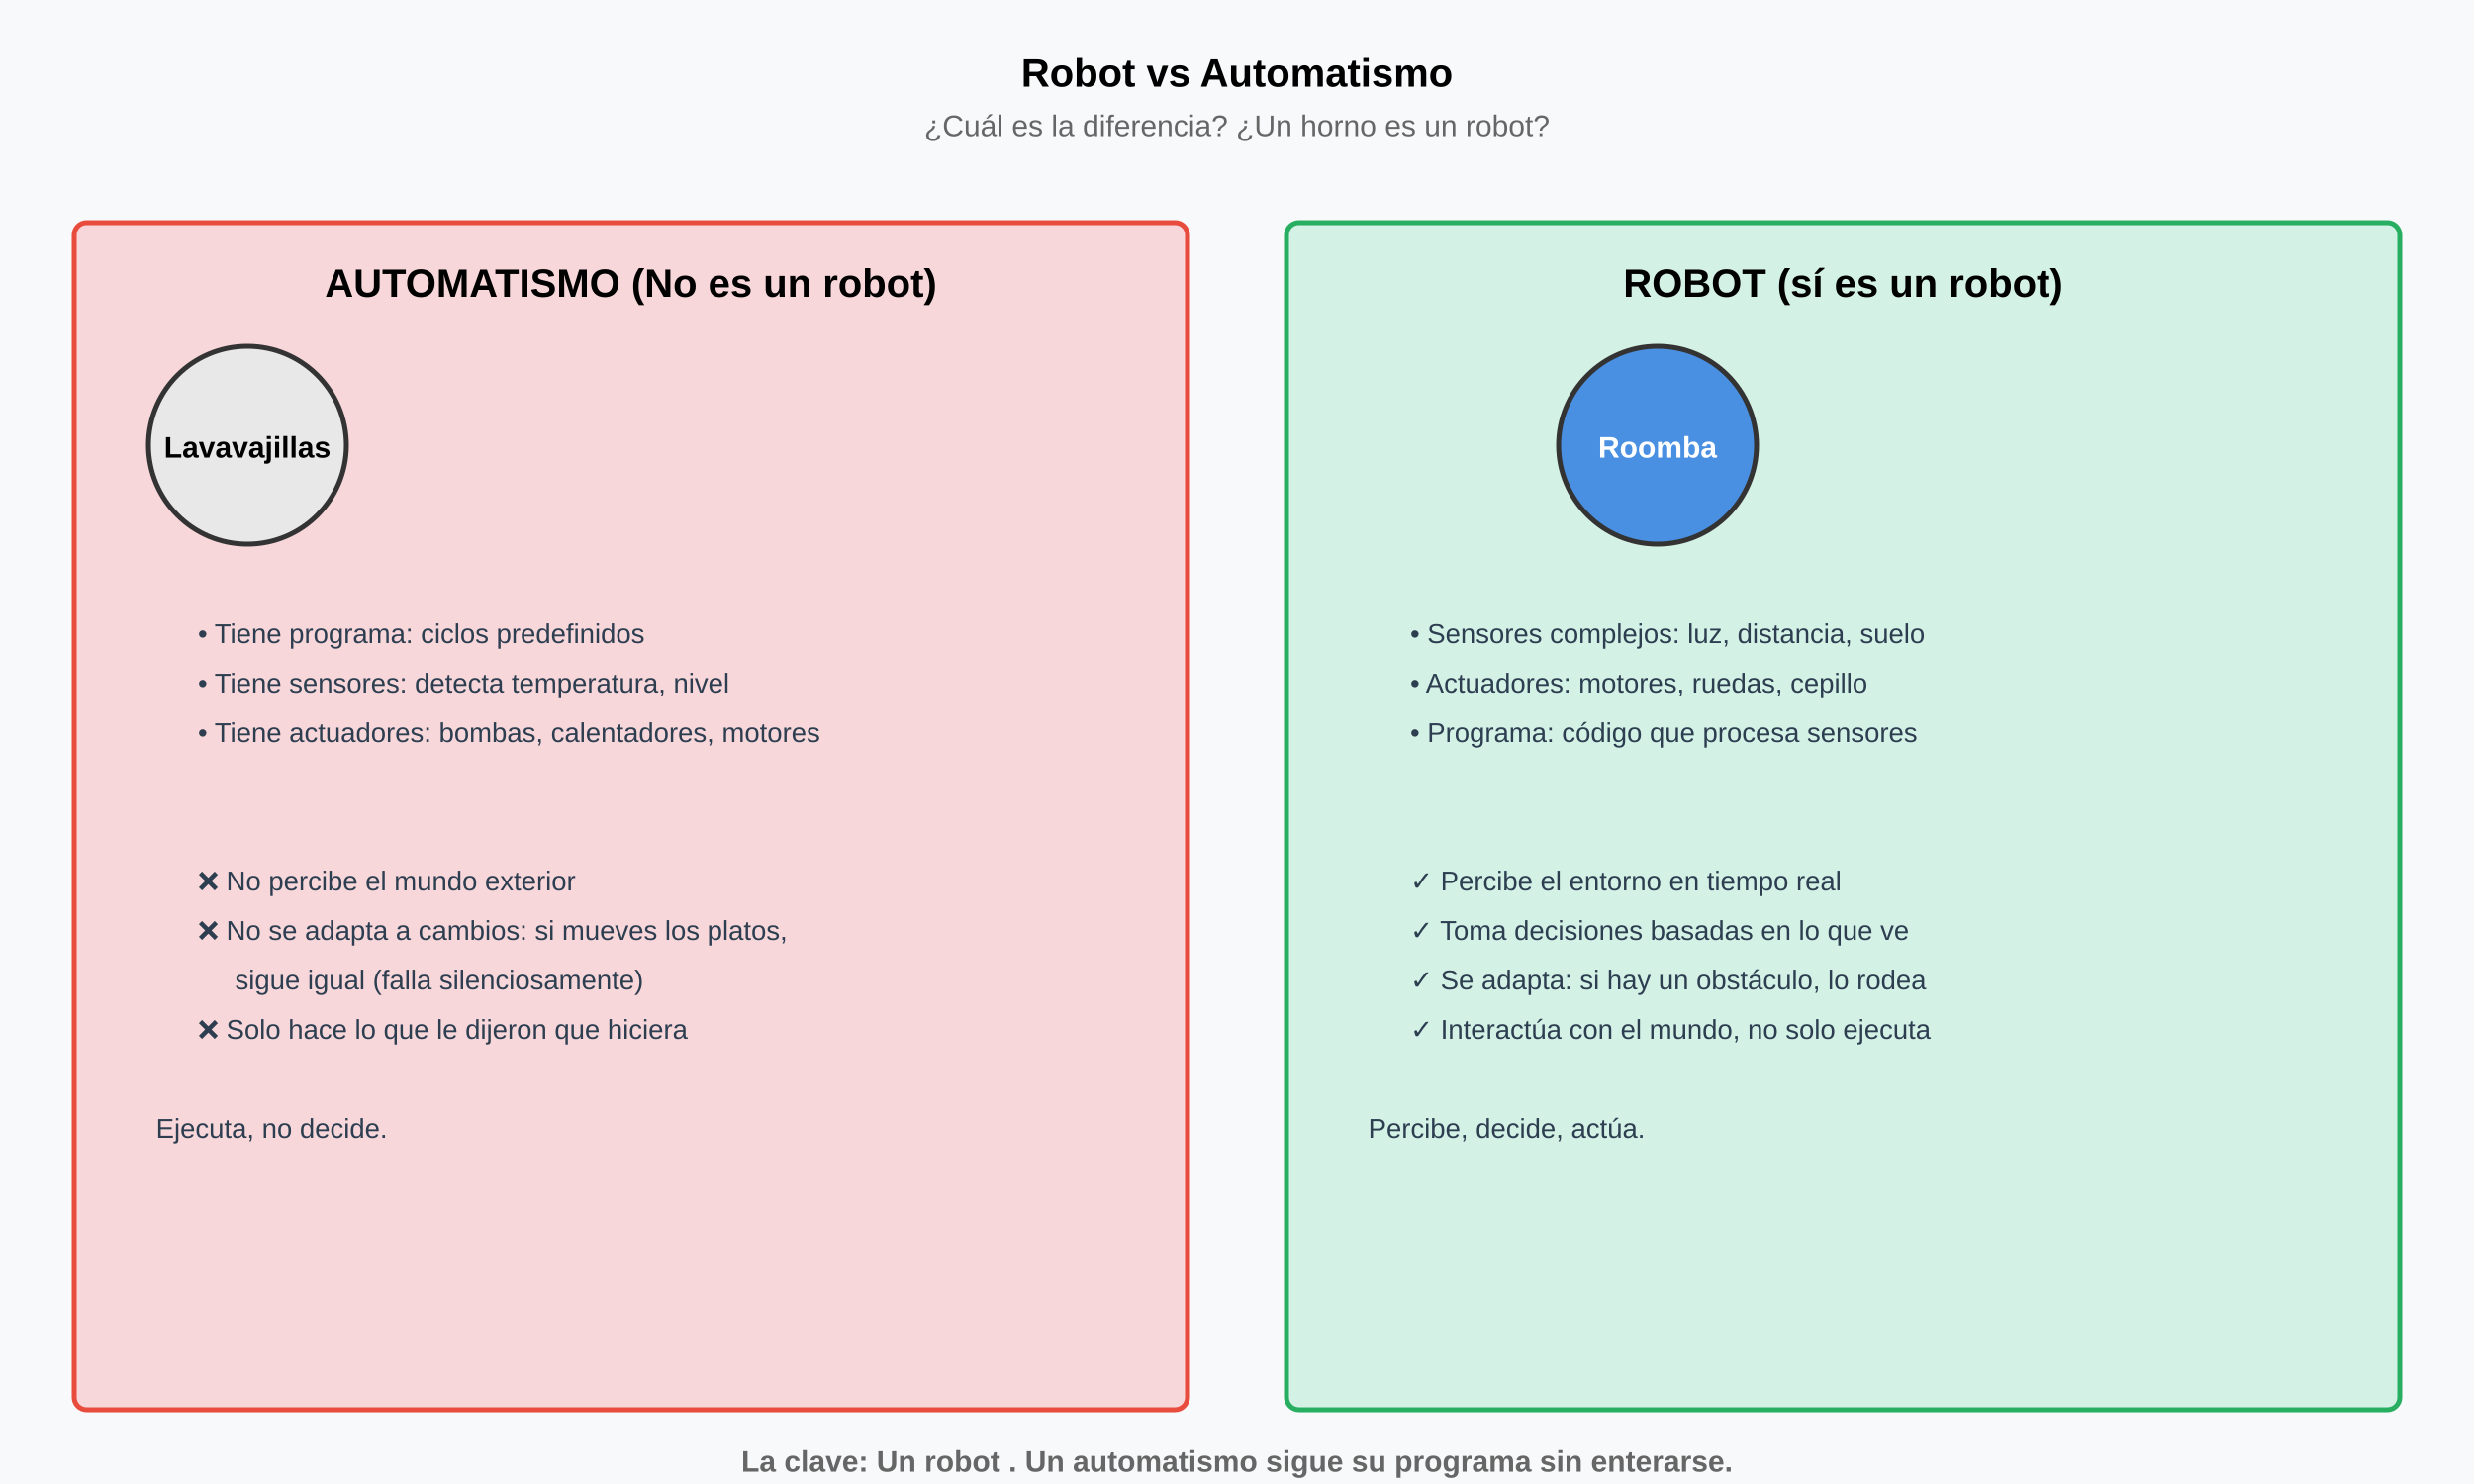
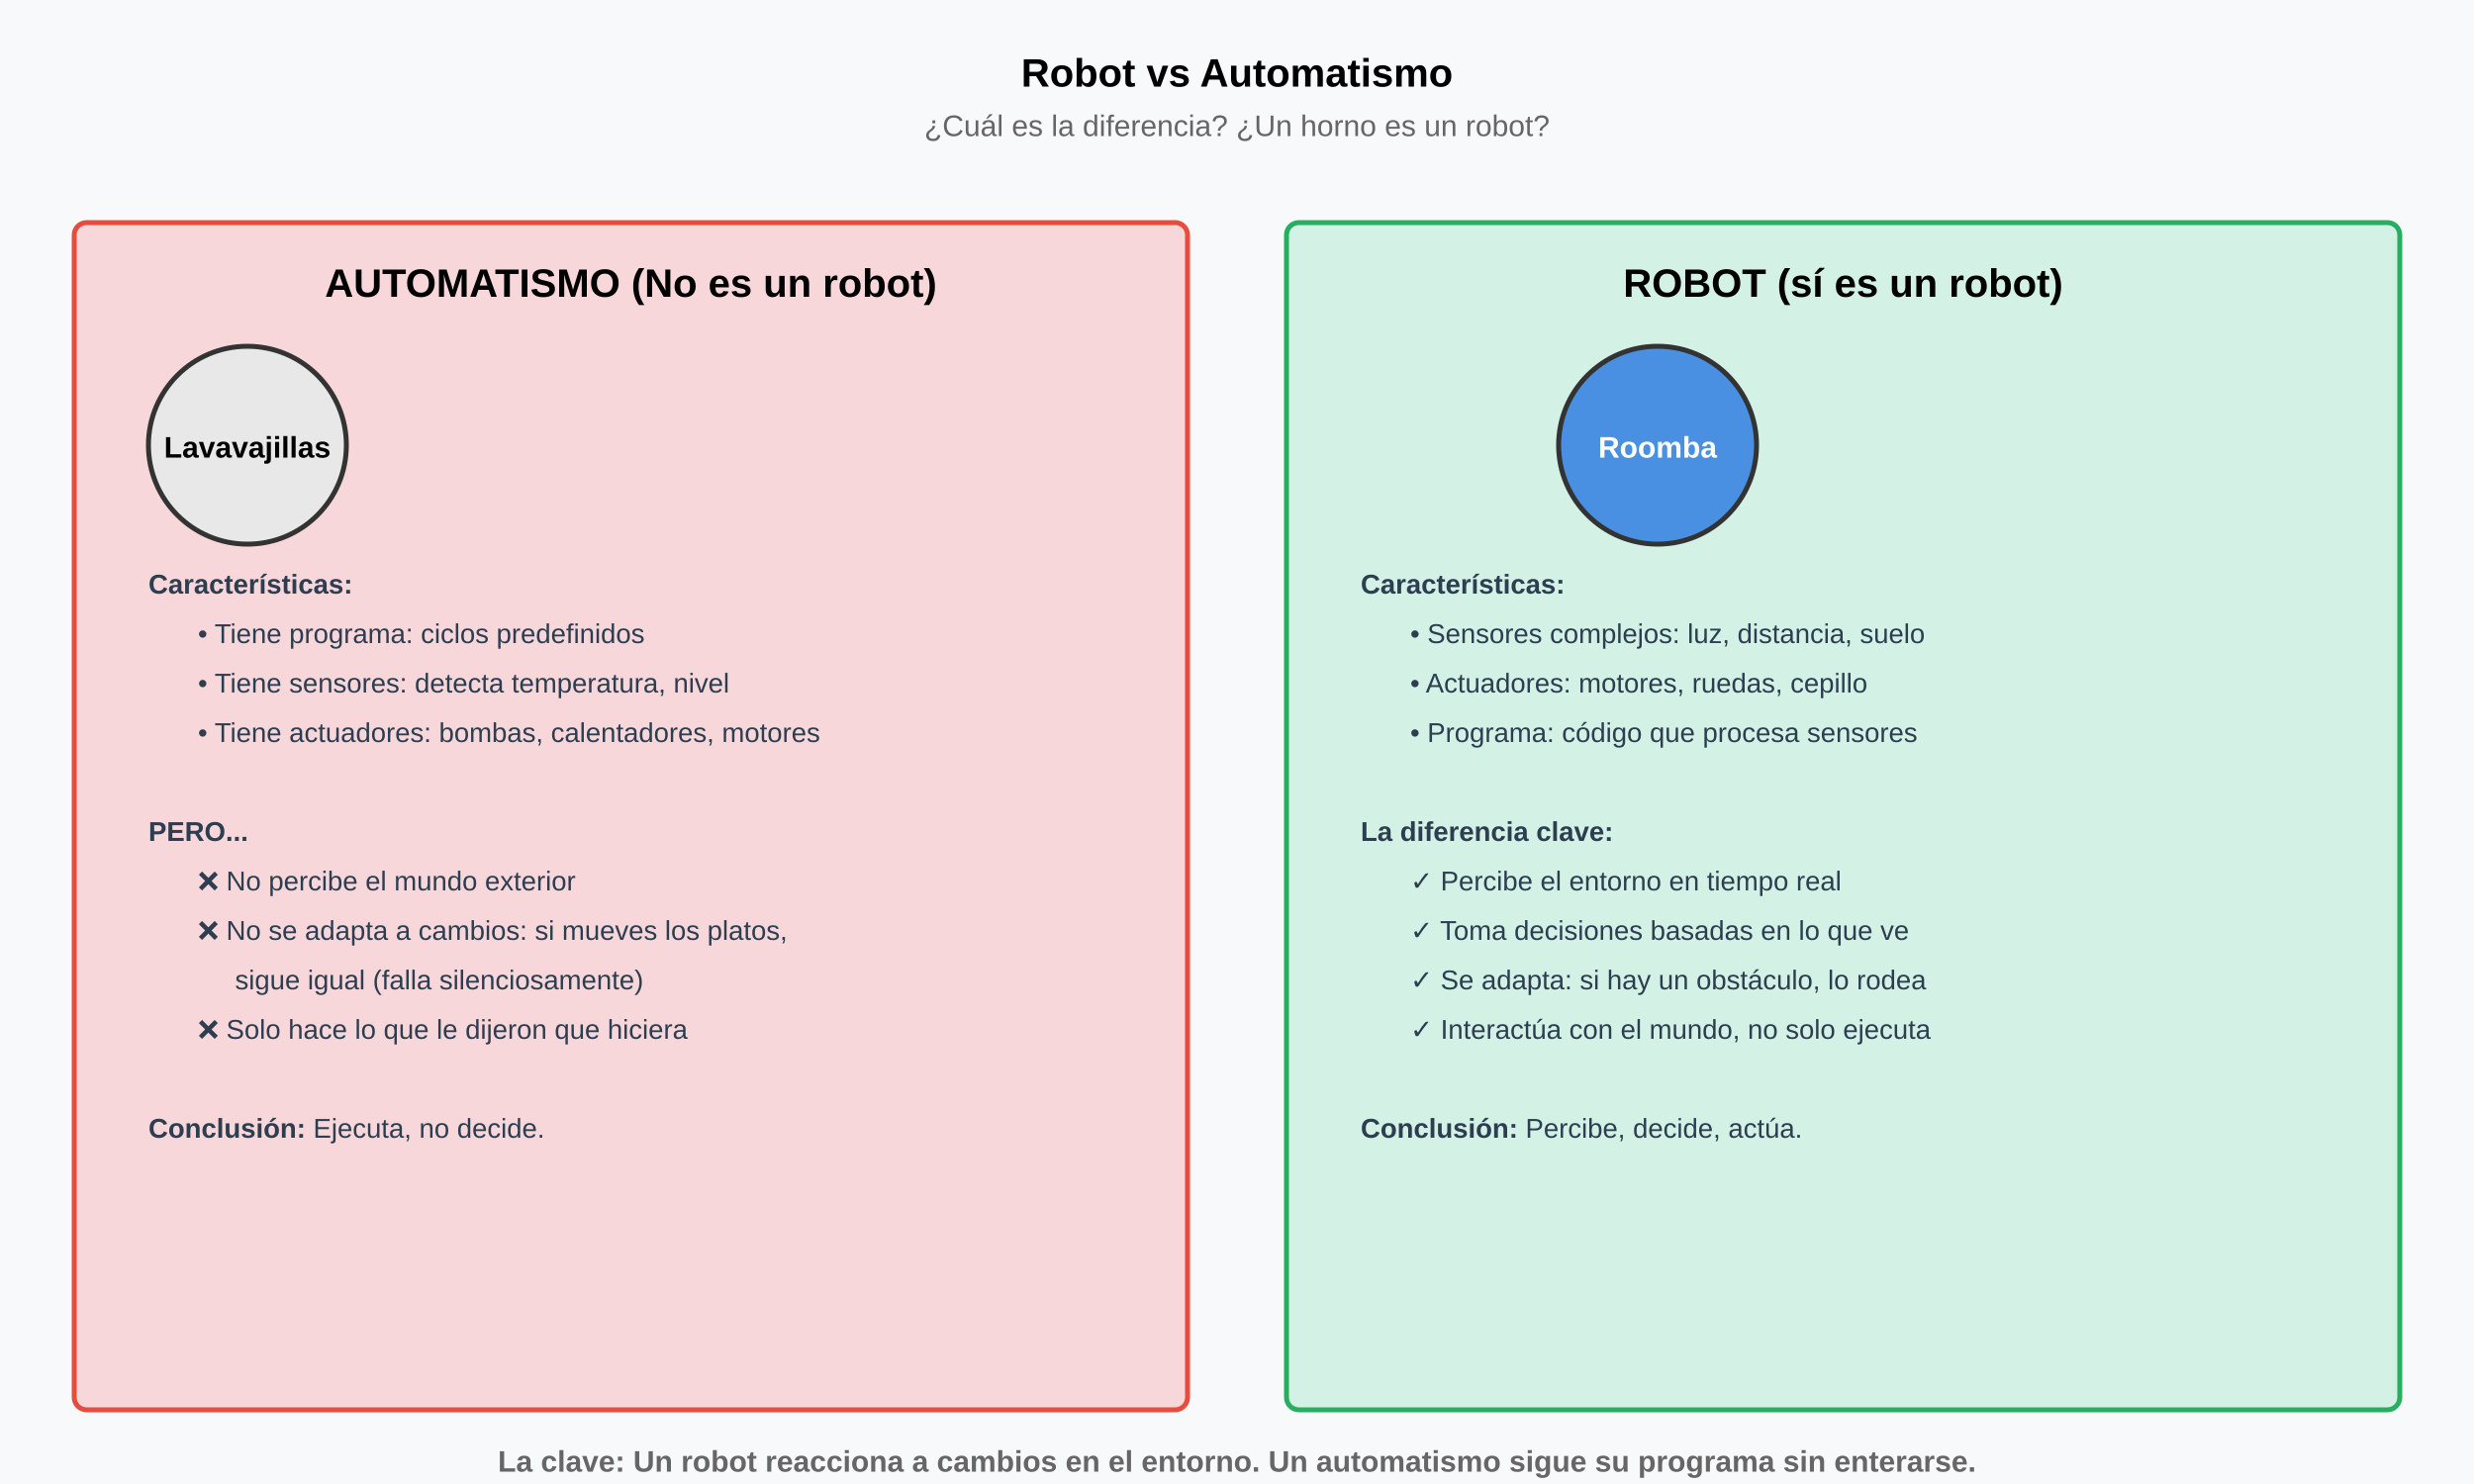
<svg xmlns="http://www.w3.org/2000/svg" viewBox="0 0 1000 600">
  <defs>
    <style>
      .title { font-family: Arial, sans-serif; font-size: 16px; font-weight: bold; text-anchor: middle; }
      .label { font-family: Arial, sans-serif; font-size: 12px; }
      .box { stroke: #2c3e50; stroke-width: 2; }
      .good { fill: #d4edda; stroke: #27ae60; stroke-width: 2; }
      .bad { fill: #f8d7da; stroke: #e74c3c; stroke-width: 2; }
    </style>
  </defs>
  <rect width="1000" height="600" fill="#f8f9fa" />
  <text x="500" y="35" class="title" font-size="18">Robot vs Automatismo</text>
  <text x="500" y="55" class="label" font-size="11" fill="#666" text-anchor="middle">¿Cuál es la diferencia? ¿Un horno es un robot?</text>
  <g>
    <rect x="30" y="90" width="450" height="480" class="bad" rx="5" />
    <text x="255" y="120" class="title" font-size="14">AUTOMATISMO (No es un robot)</text>
    <circle cx="100" cy="180" r="40" fill="#e8e8e8" stroke="#333" stroke-width="2" />
    <text x="100" y="185" class="label" font-size="11" text-anchor="middle" font-weight="bold">Lavavajillas</text>
    <g font-family="Arial" font-size="11" fill="#2c3e50" text-anchor="start">
      <text x="60" y="240">
-         <b>Características:</b>
+         <tspan font-weight="bold">Características:</tspan>
      </text>
      <text x="80" y="260">• Tiene programa: ciclos predefinidos</text>
      <text x="80" y="280">• Tiene sensores: detecta temperatura, nivel</text>
      <text x="80" y="300">• Tiene actuadores: bombas, calentadores, motores</text>
      <text x="60" y="340">
-         <b>PERO...</b>
+         <tspan font-weight="bold">PERO...</tspan>
      </text>
      <text x="80" y="360">❌ No percibe el mundo exterior</text>
      <text x="80" y="380">❌ No se adapta a cambios: si mueves los platos,</text>
      <text x="95" y="400">sigue igual (falla silenciosamente)</text>
      <text x="80" y="420">❌ Solo hace lo que le dijeron que hiciera</text>
      <text x="60" y="460">
-         <b>Conclusión:</b> Ejecuta, no decide.</text>
+         <tspan font-weight="bold">Conclusión:</tspan> Ejecuta, no decide.</text>
    </g>
  </g>
  <g>
    <rect x="520" y="90" width="450" height="480" fill="#d4f1e6" stroke="#27ae60" stroke-width="2" rx="5" />
    <text x="745" y="120" class="title" font-size="14">ROBOT (sí es un robot)</text>
    <circle cx="670" cy="180" r="40" fill="#4a90e2" stroke="#333" stroke-width="2" />
    <text x="670" y="185" class="label" font-size="11" text-anchor="middle" font-weight="bold" fill="#fff">Roomba</text>
    <g font-family="Arial" font-size="11" fill="#2c3e50" text-anchor="start">
      <text x="550" y="240">
-         <b>Características:</b>
+         <tspan font-weight="bold">Características:</tspan>
      </text>
      <text x="570" y="260">• Sensores complejos: luz, distancia, suelo</text>
      <text x="570" y="280">• Actuadores: motores, ruedas, cepillo</text>
      <text x="570" y="300">• Programa: código que procesa sensores</text>
      <text x="550" y="340">
-         <b>La diferencia clave:</b>
+         <tspan font-weight="bold">La diferencia clave:</tspan>
      </text>
      <text x="570" y="360">✓ Percibe el entorno en tiempo real</text>
      <text x="570" y="380">✓ Toma decisiones basadas en lo que ve</text>
      <text x="570" y="400">✓ Se adapta: si hay un obstáculo, lo rodea</text>
      <text x="570" y="420">✓ Interactúa con el mundo, no solo ejecuta</text>
      <text x="550" y="460">
-         <b>Conclusión:</b> Percibe, decide, actúa.</text>
+         <tspan font-weight="bold">Conclusión:</tspan> Percibe, decide, actúa.</text>
    </g>
  </g>
  <g>
    <rect x="30" y="580" width="940" height="0" fill="none" stroke="none" />
    <text x="500" y="595" class="label" font-size="11" text-anchor="middle" fill="#666" font-weight="bold">
-       La clave: Un robot <b>reacciona a cambios en el entorno</b>. Un automatismo sigue su programa sin enterarse.
+       La clave: Un robot <tspan font-weight="bold">reacciona a cambios en el entorno</tspan>. Un automatismo sigue su programa sin enterarse.
    </text>
  </g>
</svg>
